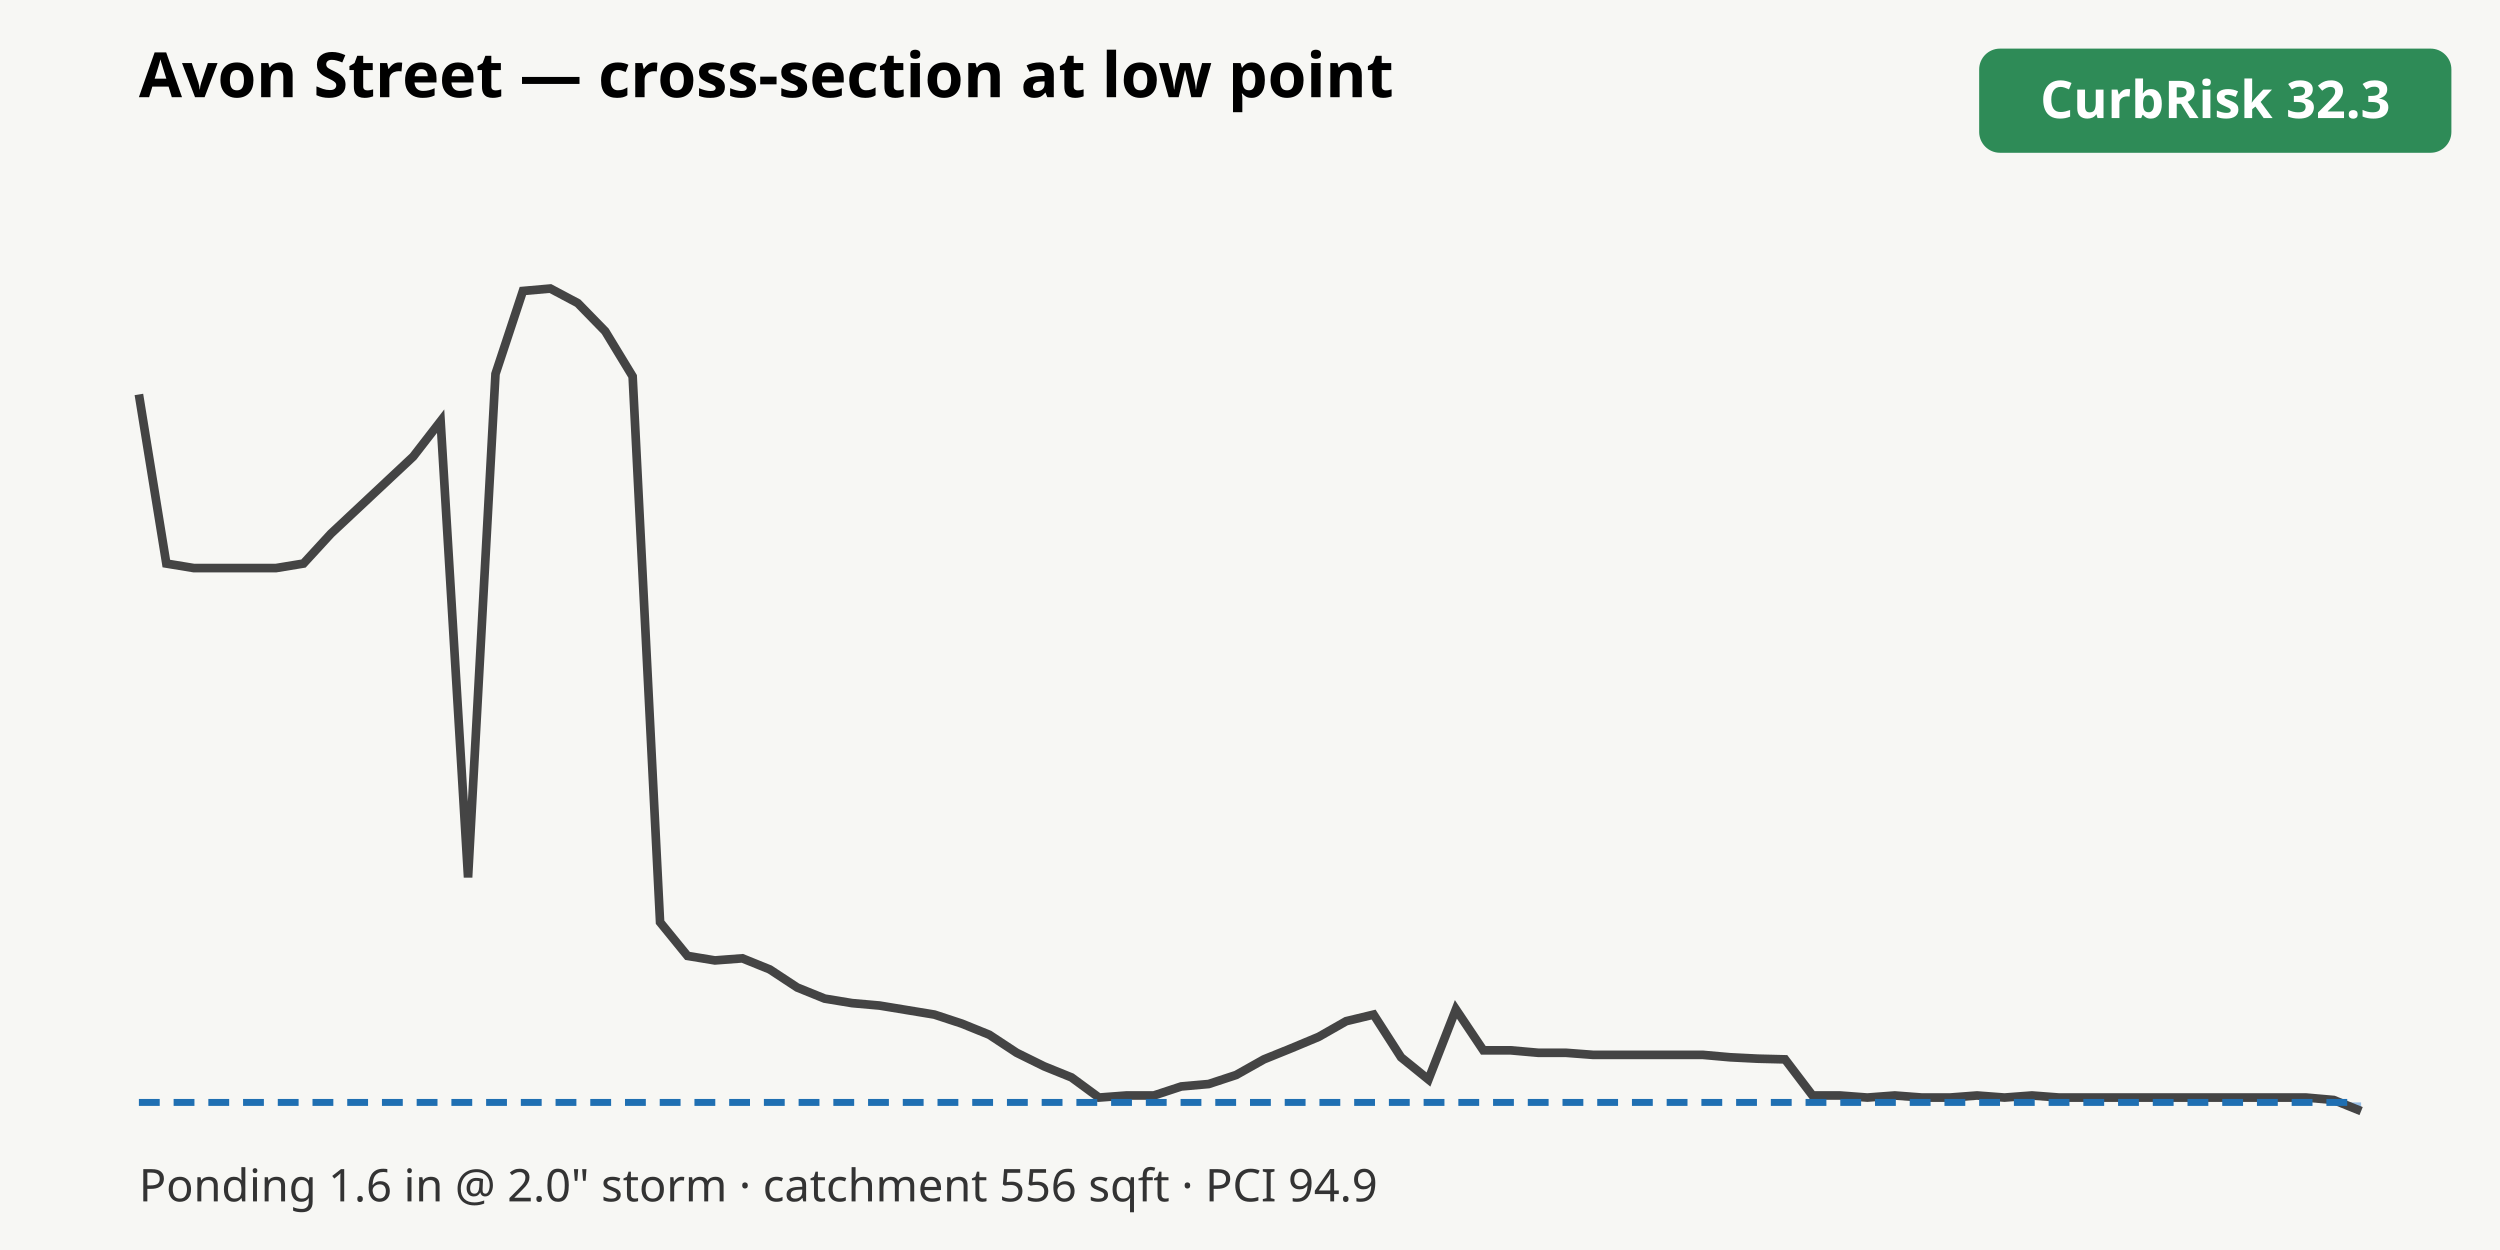
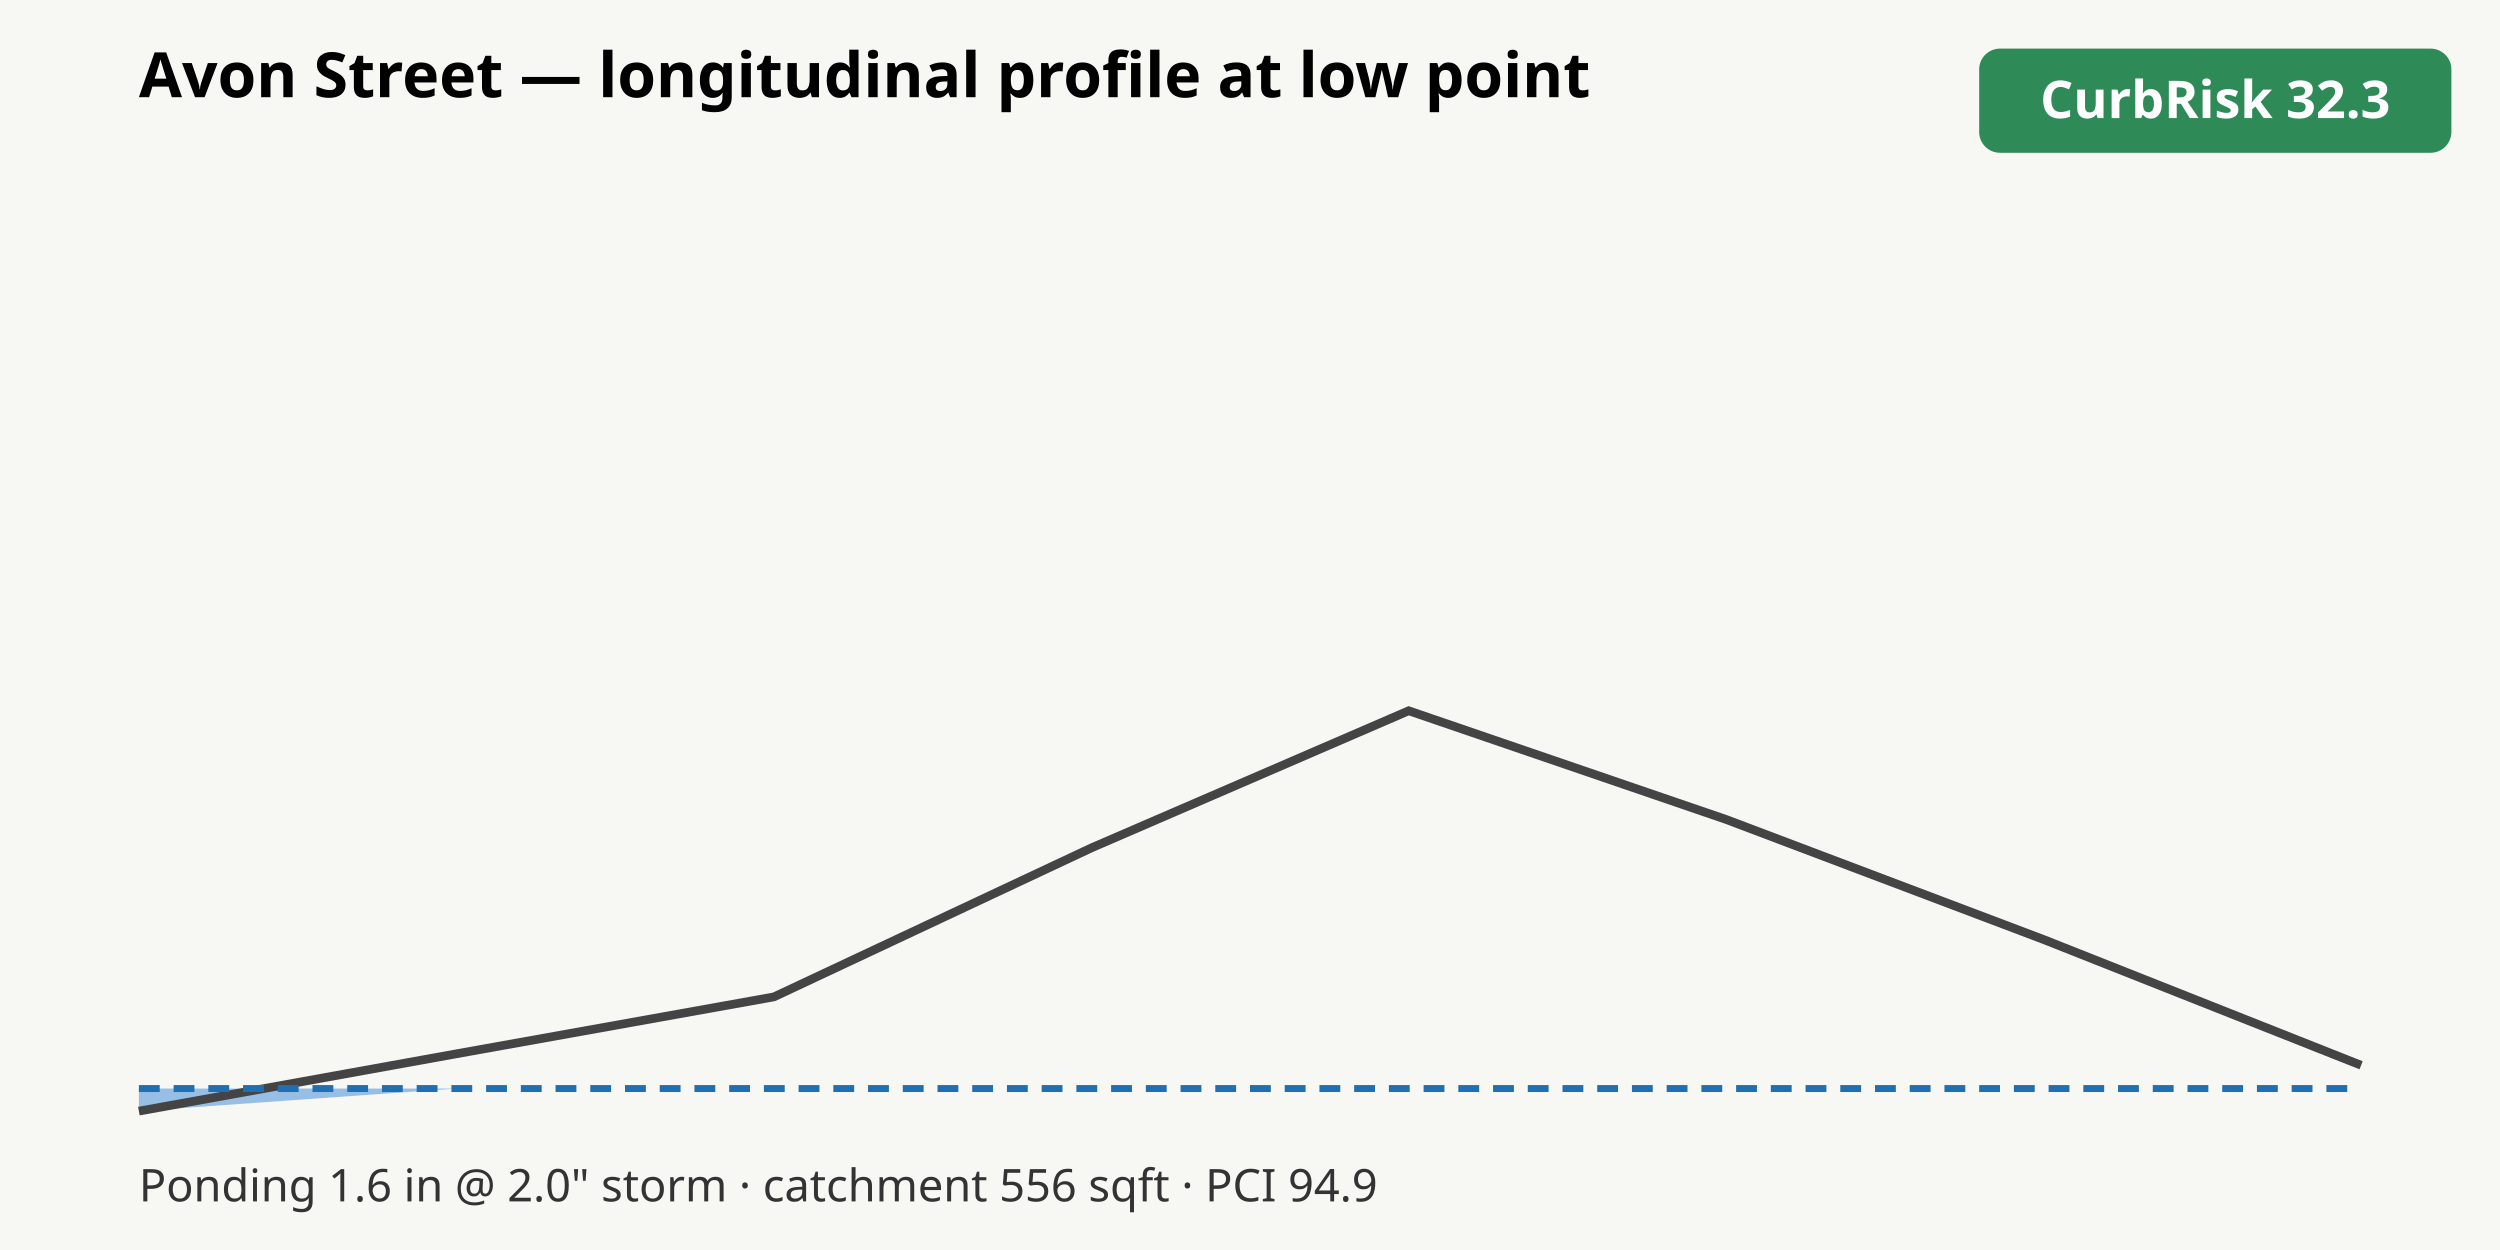
<svg xmlns="http://www.w3.org/2000/svg" width="720" height="360" font-family="system-ui">
  <rect width="720" height="360" fill="#f7f7f4" />
-   <polygon points="40.0,317.5 40.0,317.5 47.9,317.5 55.8,317.5 63.7,317.5 71.6,317.5 79.5,317.5 87.4,317.5 95.3,317.5 119.0,317.5 126.9,317.5 134.8,317.5 142.7,317.5 150.6,317.5 158.5,317.5 166.4,317.5 174.3,317.5 182.2,317.5 190.1,317.5 198.0,317.5 205.9,317.5 213.8,317.5 221.7,317.5 229.6,317.5 237.5,317.5 245.4,317.5 253.3,317.5 261.2,317.5 269.1,317.5 277.0,317.5 284.9,317.5 292.8,317.5 300.7,317.5 308.6,317.5 316.5,317.5 324.4,317.5 332.3,317.5 340.2,317.5 348.1,317.5 356.0,317.5 364.0,317.5 371.9,317.5 379.8,317.5 387.7,317.5 395.6,317.5 403.5,317.5 411.4,317.5 419.3,317.5 427.2,317.5 435.1,317.5 443.0,317.5 450.9,317.5 458.8,317.5 466.7,317.5 474.6,317.5 482.5,317.5 490.4,317.5 498.3,317.5 506.2,317.5 514.1,317.5 522.0,317.5 529.9,317.5 537.8,317.5 545.7,317.5 553.6,317.5 561.5,317.5 569.4,317.5 577.3,317.5 585.2,317.5 593.1,317.5 601.0,317.5 608.9,317.5 616.8,317.5 624.7,317.5 632.6,317.5 640.5,317.5 648.4,317.5 656.3,317.5 664.2,317.5 672.1,317.5 680.0,320.0 680.0,317.5" fill="#4a90d9" fill-opacity="0.55" />
-   <polyline points="40.0,113.6 47.9,162.3 55.8,163.6 63.7,163.6 71.6,163.6 79.5,163.6 87.4,162.3 95.3,153.7 119.0,131.5 126.9,121.3 134.8,252.7 142.7,107.7 150.6,83.8 158.5,83.1 166.4,87.3 174.3,95.4 182.2,108.4 190.1,265.6 198.0,275.3 205.9,276.6 213.8,276.0 221.7,279.2 229.6,284.4 237.5,287.6 245.4,288.9 253.3,289.6 261.2,290.9 269.1,292.2 277.0,294.8 284.9,298.0 292.8,303.2 300.7,307.1 308.6,310.3 316.5,316.1 324.4,315.5 332.3,315.5 340.2,312.9 348.1,312.2 356.0,309.6 364.0,305.1 371.9,301.9 379.8,298.6 387.7,294.1 395.6,292.2 403.5,304.5 411.4,310.9 419.3,290.7 427.2,302.5 435.1,302.5 443.0,303.2 450.9,303.2 458.8,303.8 466.7,303.8 474.6,303.8 482.5,303.8 490.4,303.8 498.3,304.5 506.2,304.9 514.1,305.1 522.0,315.5 529.9,315.5 537.8,316.1 545.7,315.5 553.6,316.1 561.5,316.1 569.4,315.5 577.3,316.1 585.2,315.5 593.1,316.1 601.0,316.1 608.9,316.1 616.8,316.1 624.7,316.1 632.6,316.1 640.5,316.1 648.4,316.1 656.3,316.1 664.2,316.1 672.1,316.8 680.0,320.0" fill="none" stroke="#444" stroke-width="2.5" />
-   <line x1="40.0" y1="317.5" x2="680.0" y2="317.5" stroke="#1f6fb2" stroke-dasharray="6 4" stroke-width="2" />
-   <text x="40" y="28" font-size="18" font-weight="700">Avon Street — cross-section at low point</text>
+   <polygon points="40.0,313.5 40.0,320.0 131.4,313.5 222.9,313.5 314.3,313.5 405.7,313.5 497.1,313.5 588.6,313.5 680.0,313.5 680.0,313.5" fill="#4a90d9" fill-opacity="0.55" />
+   <polyline points="40.0,320.0 131.4,303.5 222.9,287.1 314.3,244.2 405.7,204.7 497.1,236.0 588.6,270.6 680.0,306.8" fill="none" stroke="#444" stroke-width="2.5" />
+   <line x1="40.0" y1="313.5" x2="680.0" y2="313.5" stroke="#1f6fb2" stroke-dasharray="6 4" stroke-width="2" />
+   <text x="40" y="28" font-size="18" font-weight="700">Avon Street — longitudinal profile at low point</text>
  <text x="40" y="346" font-size="13" fill="#333">Ponding 1.6 in @ 2.0" storm · catchment 556 sqft · PCI 94.9</text>
  <rect x="570" y="14" width="136" height="30" rx="6" fill="#2e8b57" />
  <text x="638" y="34" font-size="15" fill="#fff" text-anchor="middle" font-weight="700">CurbRisk 32.3</text>
</svg>
